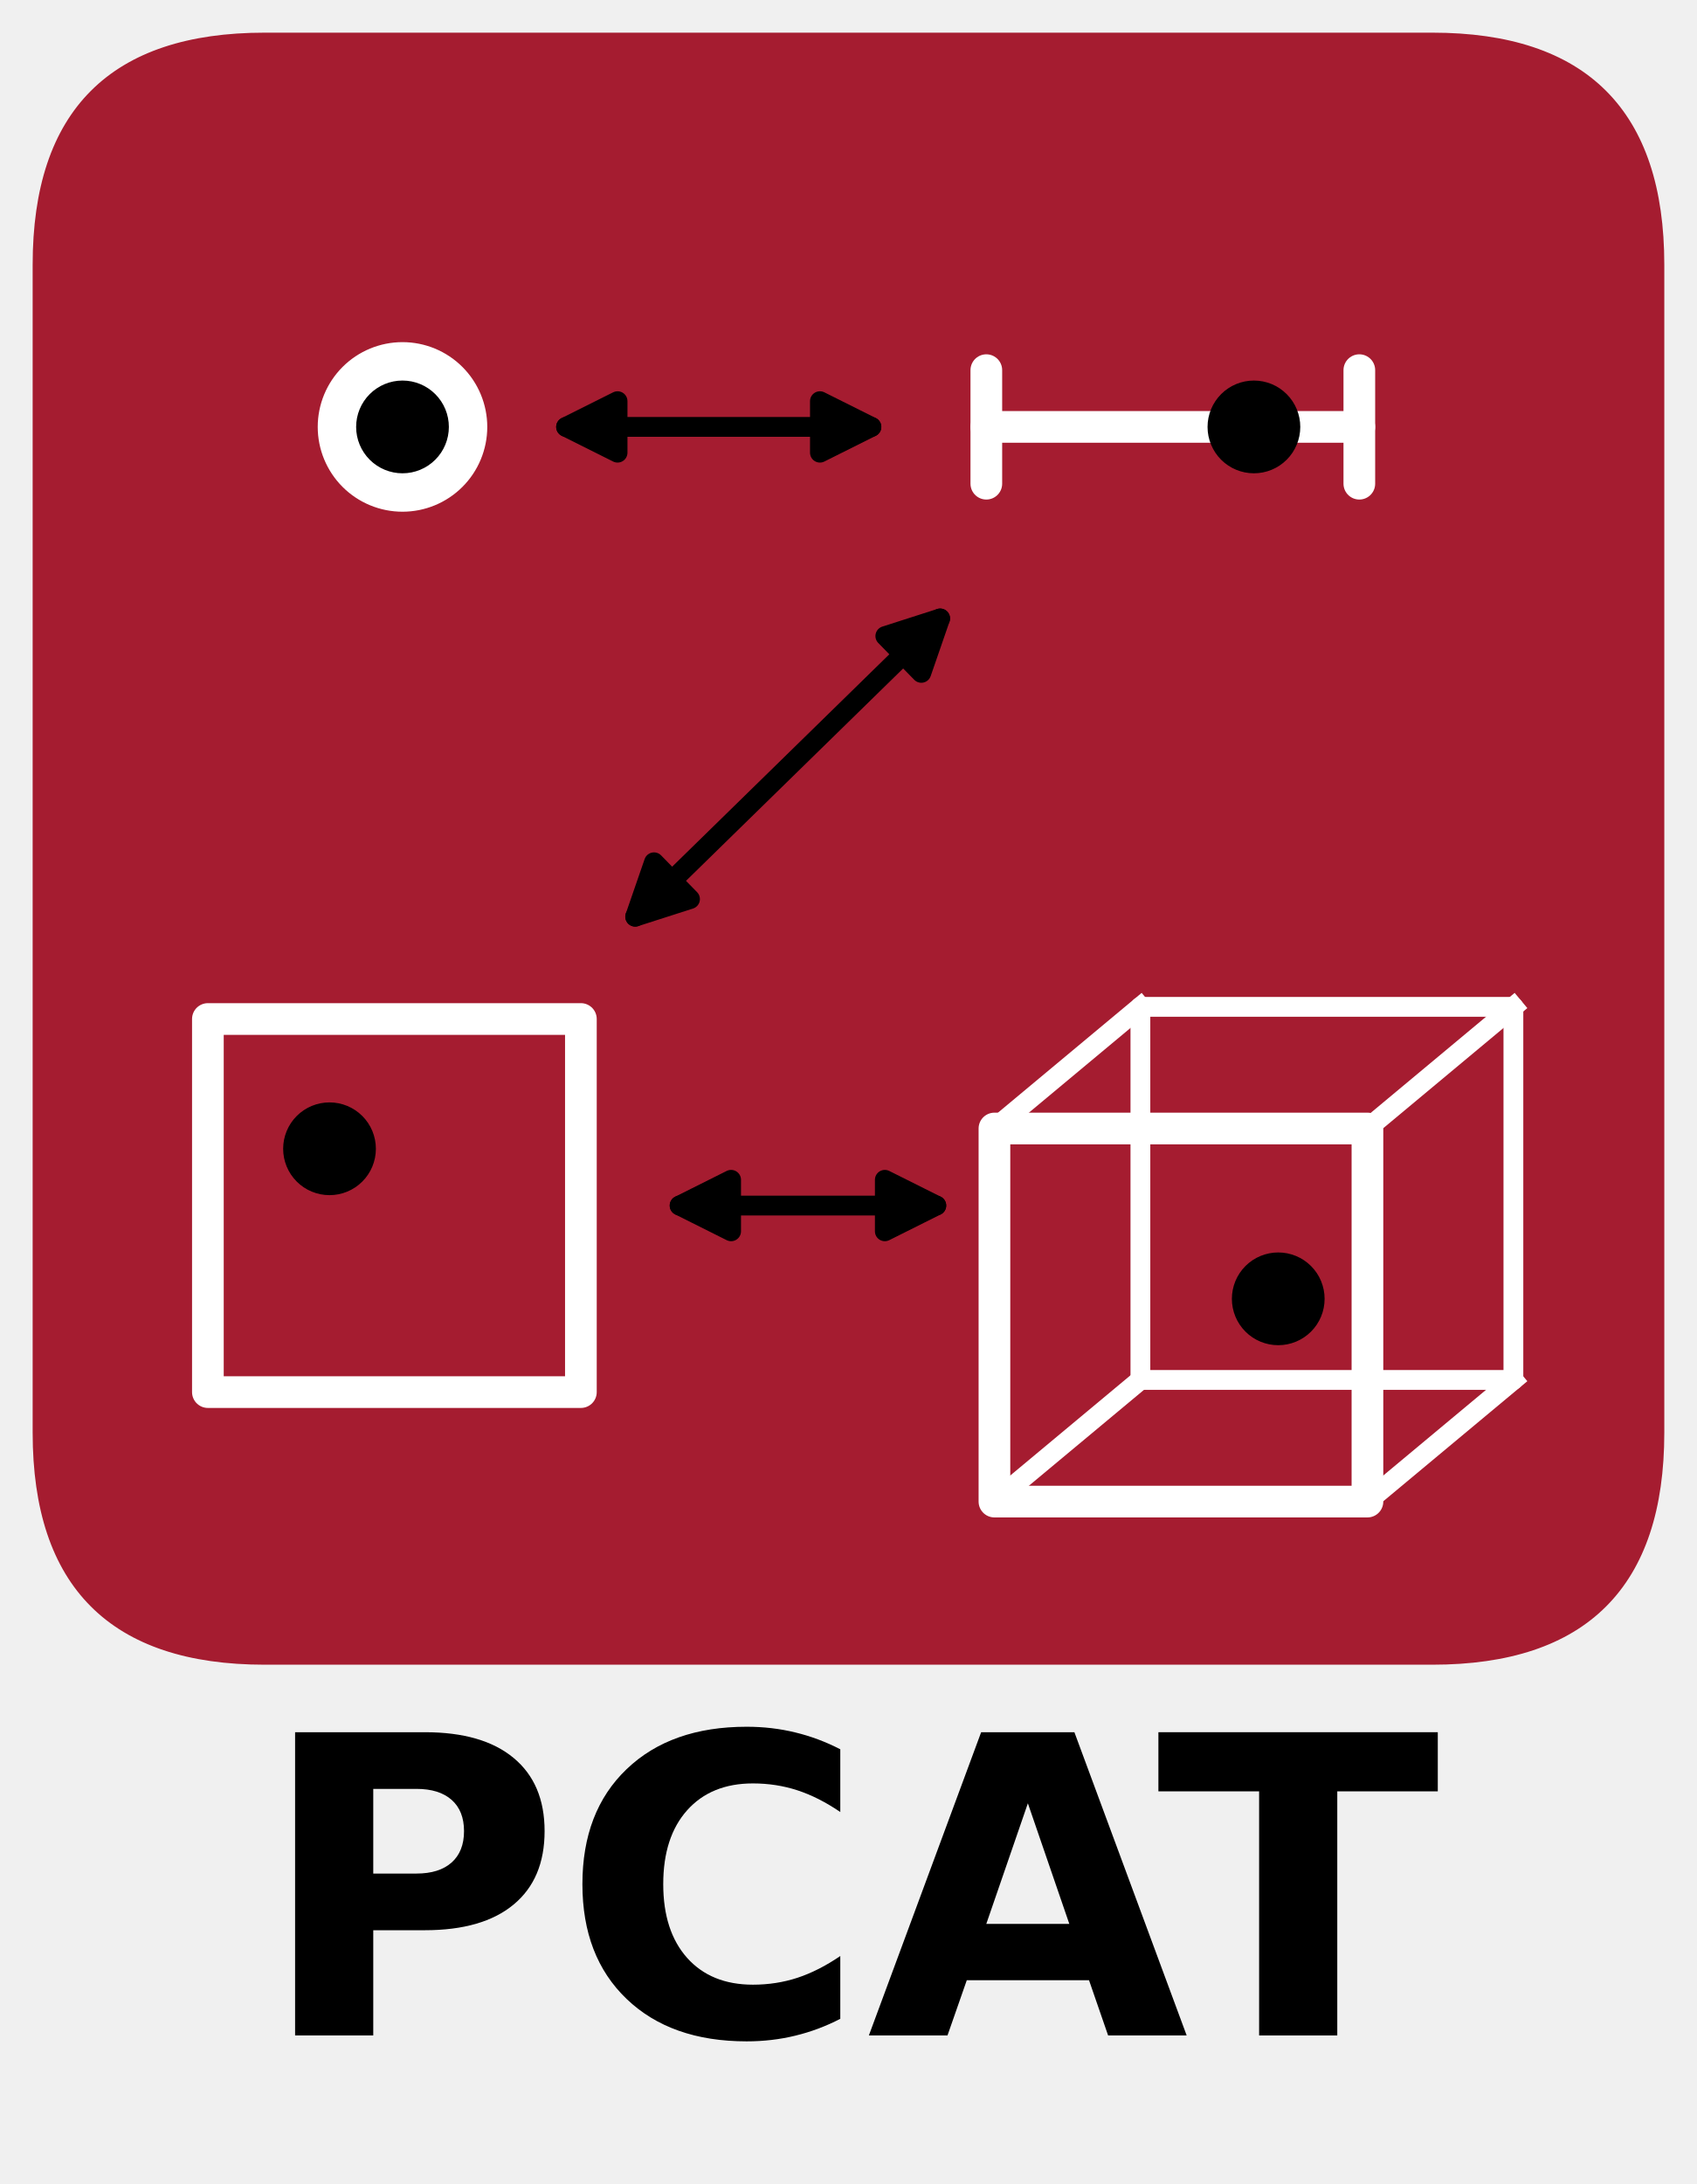
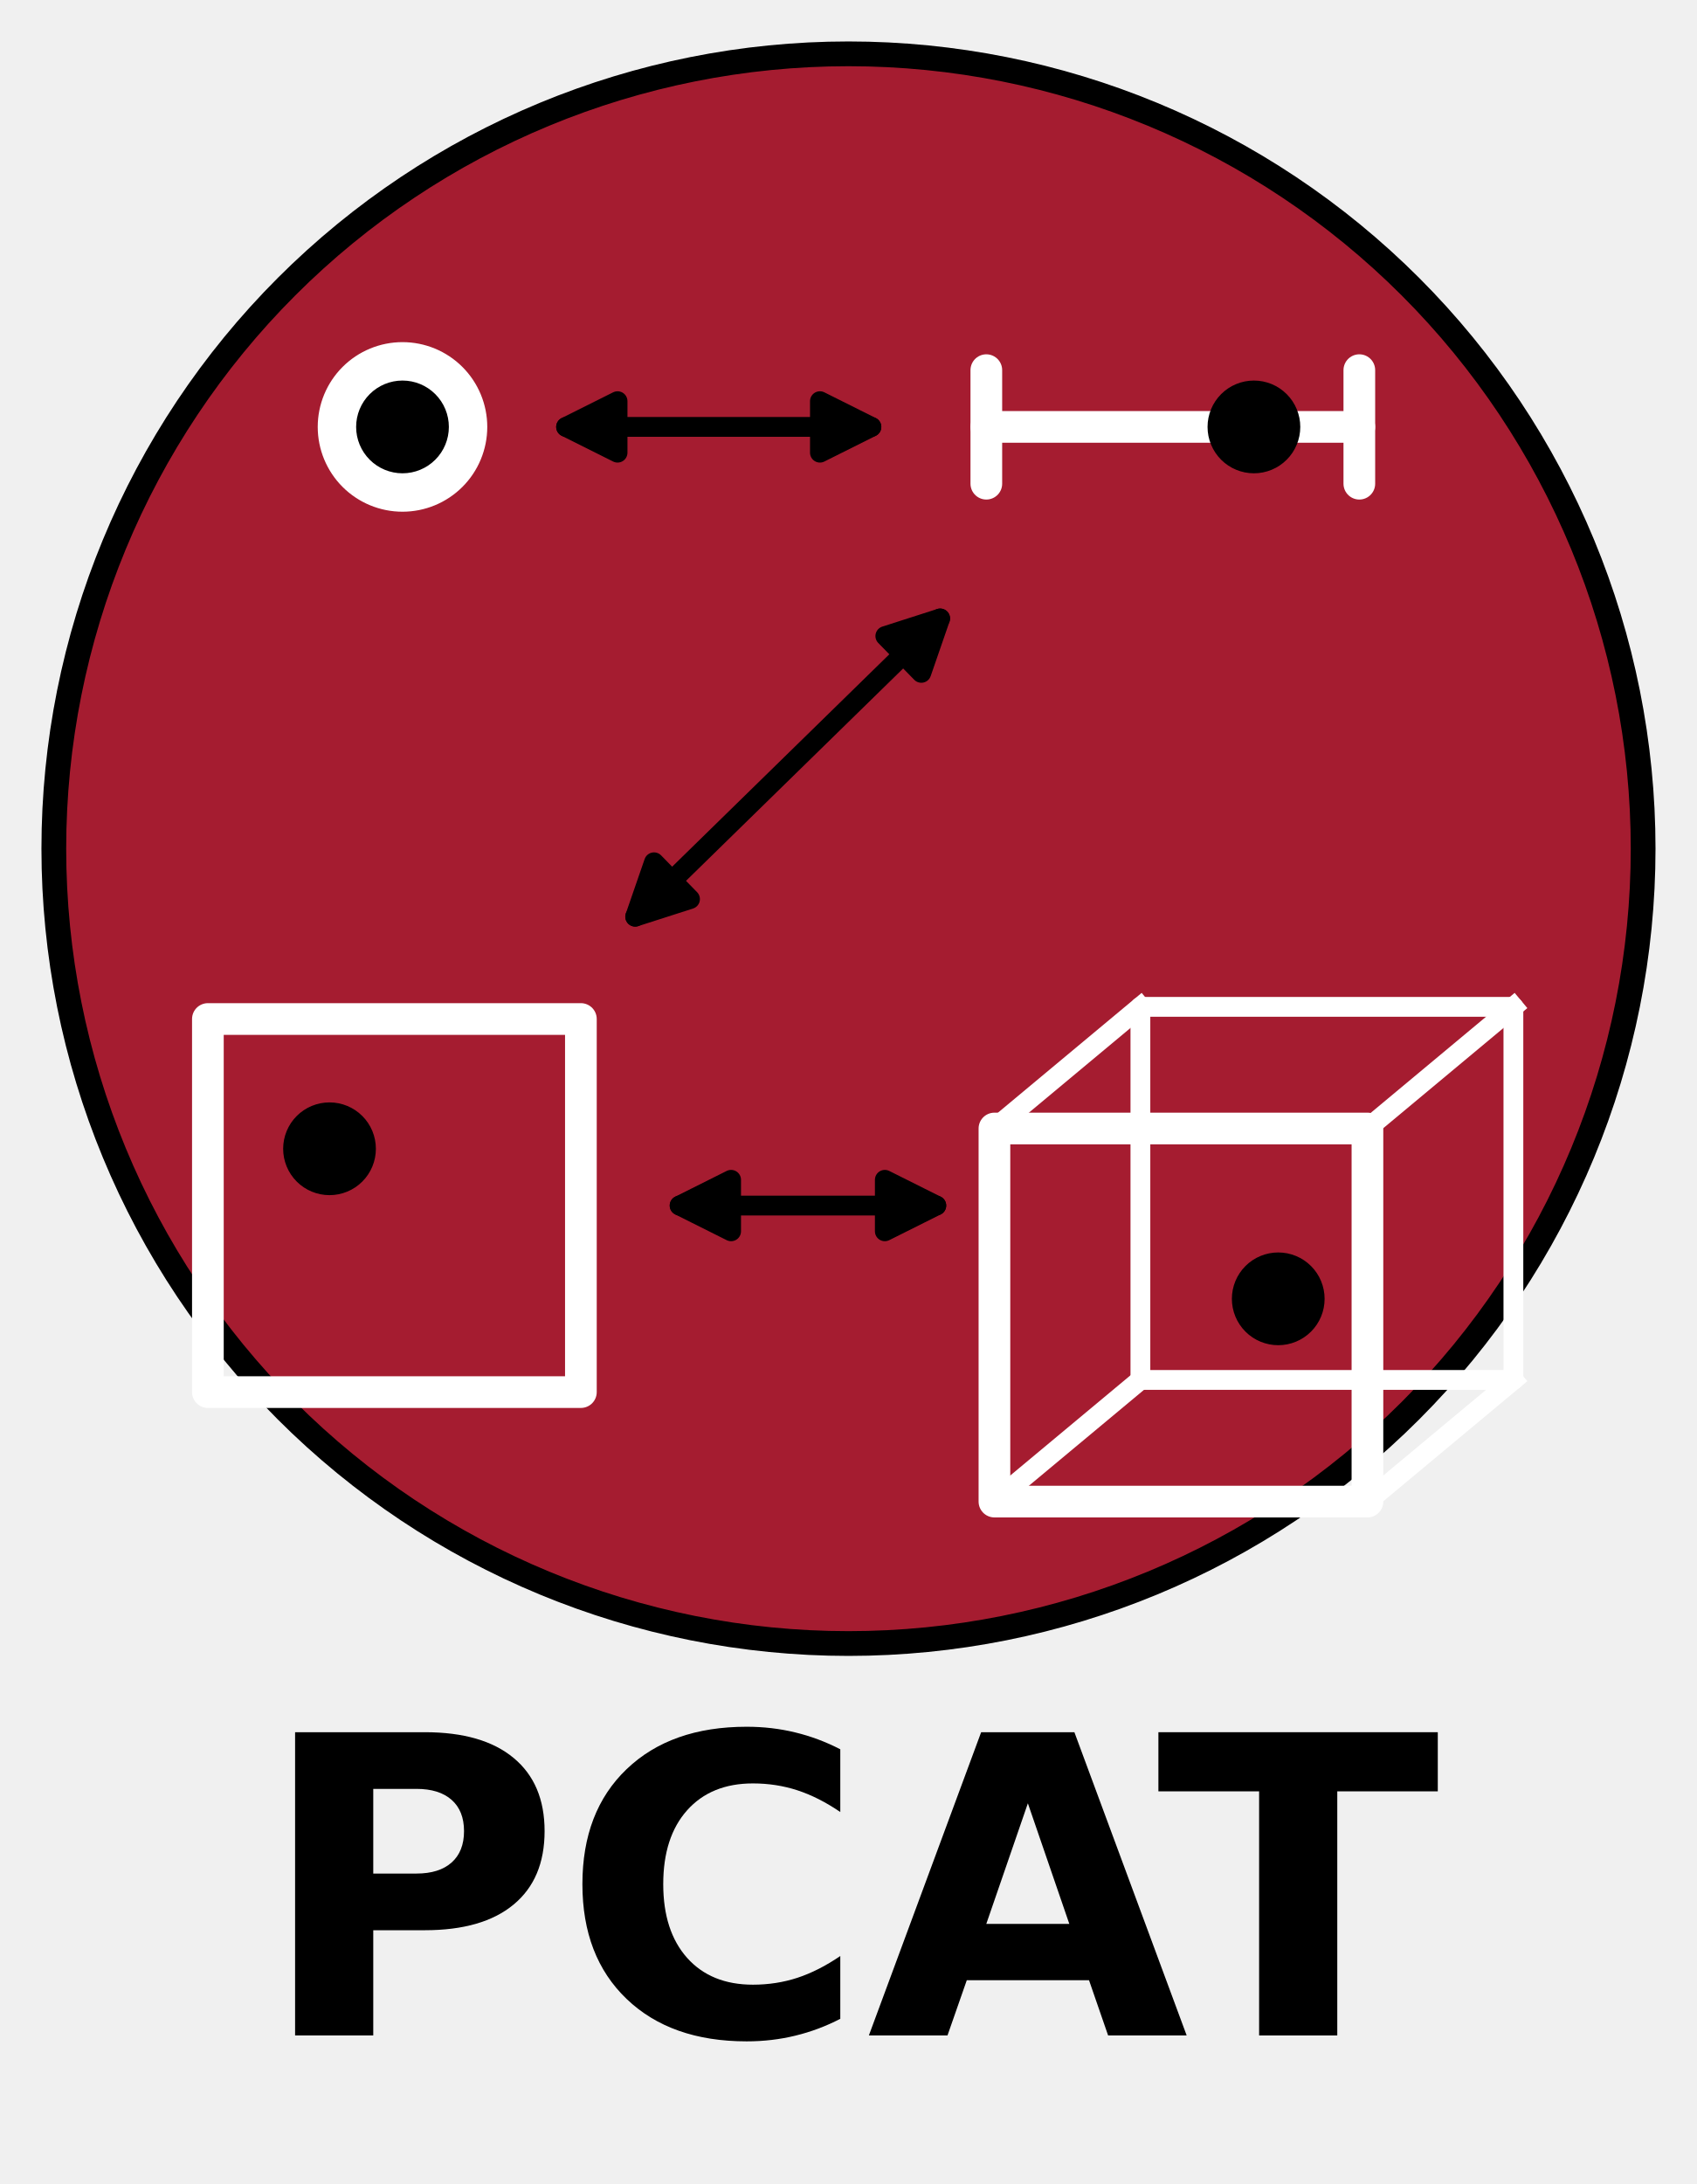
<svg xmlns="http://www.w3.org/2000/svg" xmlns:xlink="http://www.w3.org/1999/xlink" width="171.396pt" height="220.536pt" viewBox="0 0 171.396 220.536" version="1.1">
  <defs>
    <style type="text/css">*{stroke-linejoin: round; stroke-linecap: butt}</style>
  </defs>
  <g id="figure_1">
    <g id="patch_1">
-       <path d="M 0 220.536  L 171.396 220.536  L 171.396 0  L 0 0  L 0 220.536  z " style="fill: none" />
+       <path d="M 0 220.536 L 171.396 220.536 L 171.396 0 L 0 0 L 0 220.536 z " style="fill: none" />
    </g>
    <g id="axes_1">
      <g id="patch_2">
-         <path d="M 26.73 167.598  L 144.666 167.598  Q 167.598 167.598 167.598 144.666  L 167.598 26.73  Q 167.598 3.798 144.666 3.798  L 26.73 3.798  Q 3.798 3.798 3.798 26.73  L 3.798 144.666  Q 3.798 167.598 26.73 167.598  z " clip-path="url(#p81ef2be12a)" style="fill: #a51c30; stroke: #a51c30; stroke-linejoin: miter" />
+         <path d="M 85.698 165.96 C 106.984 165.96 127.401 157.503 142.452 142.452 C 157.503 127.401 165.96 106.984 165.96 85.698 C 165.96 64.412 157.503 43.995 142.452 28.944 C 127.401 13.893 106.984 5.436 85.698 5.436 C 64.412 5.436 43.995 13.893 28.944 28.944 C 13.893 43.995 5.436 64.412 5.436 85.698 C 5.436 106.984 13.893 127.401 28.944 142.452 C 43.995 157.503 64.412 165.96 85.698 165.96 z " clip-path="url(#p1abf19fbaa)" style="fill: #a51c30; stroke: #000000; stroke-width: 2.5; stroke-linejoin: miter" />
      </g>
      <g id="PathCollection_1">
        <defs>
-           <path id="m750e3c7d0a" d="M 0 8.062  C 2.138 8.062 4.189 7.213 5.701 5.701  C 7.213 4.189 8.062 2.138 8.062 0  C 8.062 -2.138 7.213 -4.189 5.701 -5.701  C 4.189 -7.213 2.138 -8.062 0 -8.062  C -2.138 -8.062 -4.189 -7.213 -5.701 -5.701  C -7.213 -4.189 -8.062 -2.138 -8.062 0  C -8.062 2.138 -7.213 4.189 -5.701 5.701  C -4.189 7.213 -2.138 8.062 0 8.062  z " style="stroke: #ffffff" />
+           <path id="m524025c2b0" d="M 0 8.062 C 2.138 8.062 4.189 7.213 5.701 5.701 C 7.213 4.189 8.062 2.138 8.062 0 C 8.062 -2.138 7.213 -4.189 5.701 -5.701 C 4.189 -7.213 2.138 -8.062 0 -8.062 C -2.138 -8.062 -4.189 -7.213 -5.701 -5.701 C -7.213 -4.189 -8.062 -2.138 -8.062 0 C -8.062 2.138 -7.213 4.189 -5.701 5.701 C -4.189 7.213 -2.138 8.062 0 8.062 z " style="stroke: #ffffff" />
        </defs>
-         <g clip-path="url(#p81ef2be12a)">
-           <use xlink:href="#m750e3c7d0a" x="40.653" y="43.11" style="fill: #ffffff; stroke: #ffffff" />
+         <g clip-path="url(#p1abf19fbaa)">
+           <use xlink:href="#m524025c2b0" x="40.653" y="43.11" style="fill: #ffffff; stroke: #ffffff" />
        </g>
      </g>
      <g id="line2d_1">
-         <path d="M 99.621 43.11  L 137.295 43.11  " clip-path="url(#p81ef2be12a)" style="fill: none; stroke: #ffffff; stroke-width: 3.2; stroke-linecap: round" />
+         <path d="M 99.621 43.11 L 137.295 43.11 " clip-path="url(#p1abf19fbaa)" style="fill: none; stroke: #ffffff; stroke-width: 3.2; stroke-linecap: round" />
      </g>
      <g id="line2d_2">
-         <path d="M 99.621 48.843  L 99.621 37.377  " clip-path="url(#p81ef2be12a)" style="fill: none; stroke: #ffffff; stroke-width: 3.2; stroke-linecap: round" />
+         <path d="M 99.621 48.843 L 99.621 37.377 " clip-path="url(#p1abf19fbaa)" style="fill: none; stroke: #ffffff; stroke-width: 3.2; stroke-linecap: round" />
      </g>
      <g id="line2d_3">
-         <path d="M 137.295 48.843  L 137.295 37.377  " clip-path="url(#p81ef2be12a)" style="fill: none; stroke: #ffffff; stroke-width: 3.2; stroke-linecap: round" />
+         <path d="M 137.295 48.843 L 137.295 37.377 " clip-path="url(#p1abf19fbaa)" style="fill: none; stroke: #ffffff; stroke-width: 3.2; stroke-linecap: round" />
      </g>
      <g id="patch_3">
-         <path d="M 20.997 140.571  L 58.671 140.571  L 58.671 102.897  L 20.997 102.897  L 20.997 140.571  z " clip-path="url(#p81ef2be12a)" style="fill: none; stroke: #ffffff; stroke-width: 3.2" />
+         <path d="M 20.997 140.571 L 58.671 140.571 L 58.671 102.897 L 20.997 102.897 L 20.997 140.571 z " clip-path="url(#p1abf19fbaa)" style="fill: none; stroke: #ffffff; stroke-width: 3.2" />
      </g>
      <g id="patch_4">
-         <path d="M 115.182 139.343  L 152.856 139.343  L 152.856 101.668  L 115.182 101.668  L 115.182 139.343  z " clip-path="url(#p81ef2be12a)" style="fill: none; stroke: #ffffff; stroke-width: 2" />
+         <path d="M 115.182 139.343 L 152.856 139.343 L 152.856 101.668 L 115.182 101.668 L 115.182 139.343 z " clip-path="url(#p1abf19fbaa)" style="fill: none; stroke: #ffffff; stroke-width: 2" />
      </g>
      <g id="patch_5">
-         <path d="M 100.44 151.627  L 138.114 151.627  L 138.114 113.954  L 100.44 113.954  L 100.44 151.627  z " clip-path="url(#p81ef2be12a)" style="fill: none; stroke: #ffffff; stroke-width: 3.2" />
+         <path d="M 100.44 151.627 L 138.114 151.627 L 138.114 113.954 L 100.44 113.954 L 100.44 151.627 z " clip-path="url(#p1abf19fbaa)" style="fill: none; stroke: #ffffff; stroke-width: 3.2" />
      </g>
      <g id="line2d_4">
-         <path d="M 100.44 151.627  L 115.182 139.343  " clip-path="url(#p81ef2be12a)" style="fill: none; stroke: #ffffff; stroke-width: 2; stroke-linecap: square" />
+         <path d="M 100.44 151.627 L 115.182 139.343 " clip-path="url(#p1abf19fbaa)" style="fill: none; stroke: #ffffff; stroke-width: 2; stroke-linecap: square" />
      </g>
      <g id="line2d_5">
-         <path d="M 138.114 151.627  L 152.856 139.343  " clip-path="url(#p81ef2be12a)" style="fill: none; stroke: #ffffff; stroke-width: 2; stroke-linecap: square" />
+         <path d="M 138.114 151.627 L 152.856 139.343 " clip-path="url(#p1abf19fbaa)" style="fill: none; stroke: #ffffff; stroke-width: 2; stroke-linecap: square" />
      </g>
      <g id="line2d_6">
-         <path d="M 138.114 113.954  L 152.856 101.668  " clip-path="url(#p81ef2be12a)" style="fill: none; stroke: #ffffff; stroke-width: 2; stroke-linecap: square" />
+         <path d="M 138.114 113.954 L 152.856 101.668 " clip-path="url(#p1abf19fbaa)" style="fill: none; stroke: #ffffff; stroke-width: 2; stroke-linecap: square" />
      </g>
      <g id="line2d_7">
-         <path d="M 100.44 113.954  L 115.182 101.668  " clip-path="url(#p81ef2be12a)" style="fill: none; stroke: #ffffff; stroke-width: 2; stroke-linecap: square" />
+         <path d="M 100.44 113.954 L 115.182 101.668 " clip-path="url(#p1abf19fbaa)" style="fill: none; stroke: #ffffff; stroke-width: 2; stroke-linecap: square" />
      </g>
      <g id="PathCollection_2">
        <defs>
-           <path id="m58bf8ff021" d="M 0 4.183  C 1.109 4.183 2.174 3.743 2.958 2.958  C 3.743 2.174 4.183 1.109 4.183 0  C 4.183 -1.109 3.743 -2.174 2.958 -2.958  C 2.174 -3.743 1.109 -4.183 0 -4.183  C -1.109 -4.183 -2.174 -3.743 -2.958 -2.958  C -3.743 -2.174 -4.183 -1.109 -4.183 0  C -4.183 1.109 -3.743 2.174 -2.958 2.958  C -2.174 3.743 -1.109 4.183 0 4.183  z " style="stroke: #000000" />
+           <path id="m453ea5f779" d="M 0 4.183 C 1.109 4.183 2.174 3.743 2.958 2.958 C 3.743 2.174 4.183 1.109 4.183 0 C 4.183 -1.109 3.743 -2.174 2.958 -2.958 C 2.174 -3.743 1.109 -4.183 0 -4.183 C -1.109 -4.183 -2.174 -3.743 -2.958 -2.958 C -3.743 -2.174 -4.183 -1.109 -4.183 0 C -4.183 1.109 -3.743 2.174 -2.958 2.958 C -2.174 3.743 -1.109 4.183 0 4.183 z " style="stroke: #000000" />
        </defs>
-         <g clip-path="url(#p81ef2be12a)">
-           <use xlink:href="#m58bf8ff021" x="40.653" y="43.11" style="stroke: #000000" />
+         <g clip-path="url(#p1abf19fbaa)">
+           <use xlink:href="#m453ea5f779" x="40.653" y="43.11" style="stroke: #000000" />
        </g>
      </g>
      <g id="PathCollection_3">
-         <g clip-path="url(#p81ef2be12a)">
-           <use xlink:href="#m58bf8ff021" x="126.648" y="43.11" style="stroke: #000000" />
+         <g clip-path="url(#p1abf19fbaa)">
+           <use xlink:href="#m453ea5f779" x="126.648" y="43.11" style="stroke: #000000" />
        </g>
      </g>
      <g id="PathCollection_4">
-         <g clip-path="url(#p81ef2be12a)">
-           <use xlink:href="#m58bf8ff021" x="33.282" y="116.001" style="stroke: #000000" />
+         <g clip-path="url(#p1abf19fbaa)">
+           <use xlink:href="#m453ea5f779" x="33.282" y="116.001" style="stroke: #000000" />
        </g>
      </g>
      <g id="PathCollection_5">
-         <g clip-path="url(#p81ef2be12a)">
-           <use xlink:href="#m58bf8ff021" x="129.105" y="131.153" style="stroke: #000000" />
+         <g clip-path="url(#p1abf19fbaa)">
+           <use xlink:href="#m453ea5f779" x="129.105" y="131.153" style="stroke: #000000" />
        </g>
      </g>
      <g id="text_1">
        <g transform="translate(25.94644 205.5352) scale(0.42 -0.42)">
          <defs>
-             <path id="DejaVuSans-Bold-33" d="M 588 4666  L 2584 4666  Q 3475 4666 3951 4270  Q 4428 3875 4428 3144  Q 4428 2409 3951 2014  Q 3475 1619 2584 1619  L 1791 1619  L 1791 0  L 588 0  L 588 4666  z M 1791 3794  L 1791 2491  L 2456 2491  Q 2806 2491 2997 2661  Q 3188 2831 3188 3144  Q 3188 3456 2997 3625  Q 2806 3794 2456 3794  L 1791 3794  z " transform="scale(0.015625)" />
-             <path id="DejaVuSans-Bold-26" d="M 4288 256  Q 3956 84 3597 -3  Q 3238 -91 2847 -91  Q 1681 -91 1000 561  Q 319 1213 319 2328  Q 319 3447 1000 4098  Q 1681 4750 2847 4750  Q 3238 4750 3597 4662  Q 3956 4575 4288 4403  L 4288 3438  Q 3953 3666 3628 3772  Q 3303 3878 2944 3878  Q 2300 3878 1931 3465  Q 1563 3053 1563 2328  Q 1563 1606 1931 1193  Q 2300 781 2944 781  Q 3303 781 3628 887  Q 3953 994 4288 1222  L 4288 256  z " transform="scale(0.015625)" />
-             <path id="DejaVuSans-Bold-24" d="M 3419 850  L 1538 850  L 1241 0  L 31 0  L 1759 4666  L 3194 4666  L 4922 0  L 3713 0  L 3419 850  z M 1838 1716  L 3116 1716  L 2478 3572  L 1838 1716  z " transform="scale(0.015625)" />
-             <path id="DejaVuSans-Bold-37" d="M 31 4666  L 4331 4666  L 4331 3756  L 2784 3756  L 2784 0  L 1581 0  L 1581 3756  L 31 3756  L 31 4666  z " transform="scale(0.015625)" />
+             <path id="DejaVuSans-Bold-33" d="M 588 4666 L 2584 4666 Q 3475 4666 3951 4270 Q 4428 3875 4428 3144 Q 4428 2409 3951 2014 Q 3475 1619 2584 1619 L 1791 1619 L 1791 0 L 588 0 L 588 4666 z M 1791 3794 L 1791 2491 L 2456 2491 Q 2806 2491 2997 2661 Q 3188 2831 3188 3144 Q 3188 3456 2997 3625 Q 2806 3794 2456 3794 L 1791 3794 z " transform="scale(0.015625)" />
+             <path id="DejaVuSans-Bold-26" d="M 4288 256 Q 3956 84 3597 -3 Q 3238 -91 2847 -91 Q 1681 -91 1000 561 Q 319 1213 319 2328 Q 319 3447 1000 4098 Q 1681 4750 2847 4750 Q 3238 4750 3597 4662 Q 3956 4575 4288 4403 L 4288 3438 Q 3953 3666 3628 3772 Q 3303 3878 2944 3878 Q 2300 3878 1931 3465 Q 1563 3053 1563 2328 Q 1563 1606 1931 1193 Q 2300 781 2944 781 Q 3303 781 3628 887 Q 3953 994 4288 1222 L 4288 256 z " transform="scale(0.015625)" />
+             <path id="DejaVuSans-Bold-24" d="M 3419 850 L 1538 850 L 1241 0 L 31 0 L 1759 4666 L 3194 4666 L 4922 0 L 3713 0 L 3419 850 z M 1838 1716 L 3116 1716 L 2478 3572 L 1838 1716 z " transform="scale(0.015625)" />
+             <path id="DejaVuSans-Bold-37" d="M 31 4666 L 4331 4666 L 4331 3756 L 2784 3756 L 2784 0 L 1581 0 L 1581 3756 L 31 3756 L 31 4666 z " transform="scale(0.015625)" />
          </defs>
          <use xlink:href="#DejaVuSans-Bold-33" />
          <use xlink:href="#DejaVuSans-Bold-26" transform="translate(73.29688 0)" />
          <use xlink:href="#DejaVuSans-Bold-24" transform="translate(146.6875 0)" />
          <use xlink:href="#DejaVuSans-Bold-37" transform="translate(216.3125 0)" />
        </g>
      </g>
      <g id="patch_6">
-         <path d="M 57.175 43.11  Q 72.595 43.11 88.014 43.11  " clip-path="url(#p81ef2be12a)" style="fill: none; stroke: #000000; stroke-width: 2; stroke-linecap: round" />
-         <path d="M 62.375 45.71  L 57.175 43.11  L 62.375 40.51  z " clip-path="url(#p81ef2be12a)" style="stroke: #000000; stroke-width: 2; stroke-linecap: round" />
-         <path d="M 82.814 40.51  L 88.014 43.11  L 82.814 45.71  z " clip-path="url(#p81ef2be12a)" style="stroke: #000000; stroke-width: 2; stroke-linecap: round" />
+         <path d="M 57.175 43.11 Q 72.595 43.11 88.014 43.11 " clip-path="url(#p1abf19fbaa)" style="fill: none; stroke: #000000; stroke-width: 2; stroke-linecap: round" />
+         <path d="M 62.375 45.71 L 57.175 43.11 L 62.375 40.51 z " clip-path="url(#p1abf19fbaa)" style="stroke: #000000; stroke-width: 2; stroke-linecap: round" />
+         <path d="M 82.814 40.51 L 88.014 43.11 L 82.814 45.71 z " clip-path="url(#p1abf19fbaa)" style="stroke: #000000; stroke-width: 2; stroke-linecap: round" />
      </g>
      <g id="patch_7">
-         <path d="M 94.956 62.45  Q 79.556 77.508 64.156 92.565  " clip-path="url(#p81ef2be12a)" style="fill: none; stroke: #000000; stroke-width: 2; stroke-linecap: round" />
-         <path d="M 89.42 64.226  L 94.956 62.45  L 93.055 67.944  z " clip-path="url(#p81ef2be12a)" style="stroke: #000000; stroke-width: 2; stroke-linecap: round" />
-         <path d="M 69.692 90.789  L 64.156 92.565  L 66.056 87.071  z " clip-path="url(#p81ef2be12a)" style="stroke: #000000; stroke-width: 2; stroke-linecap: round" />
+         <path d="M 94.956 62.45 Q 79.556 77.508 64.156 92.565 " clip-path="url(#p1abf19fbaa)" style="fill: none; stroke: #000000; stroke-width: 2; stroke-linecap: round" />
+         <path d="M 89.42 64.226 L 94.956 62.45 L 93.055 67.944 z " clip-path="url(#p1abf19fbaa)" style="stroke: #000000; stroke-width: 2; stroke-linecap: round" />
+         <path d="M 69.692 90.789 L 64.156 92.565 L 66.056 87.071 z " clip-path="url(#p1abf19fbaa)" style="stroke: #000000; stroke-width: 2; stroke-linecap: round" />
      </g>
      <g id="patch_8">
-         <path d="M 68.643 121.734  Q 81.606 121.734 94.569 121.734  " clip-path="url(#p81ef2be12a)" style="fill: none; stroke: #000000; stroke-width: 2; stroke-linecap: round" />
-         <path d="M 73.843 124.334  L 68.643 121.734  L 73.843 119.134  z " clip-path="url(#p81ef2be12a)" style="stroke: #000000; stroke-width: 2; stroke-linecap: round" />
-         <path d="M 89.369 119.134  L 94.569 121.734  L 89.369 124.334  z " clip-path="url(#p81ef2be12a)" style="stroke: #000000; stroke-width: 2; stroke-linecap: round" />
+         <path d="M 68.643 121.734 Q 81.606 121.734 94.569 121.734 " clip-path="url(#p1abf19fbaa)" style="fill: none; stroke: #000000; stroke-width: 2; stroke-linecap: round" />
+         <path d="M 73.843 124.334 L 68.643 121.734 L 73.843 119.134 z " clip-path="url(#p1abf19fbaa)" style="stroke: #000000; stroke-width: 2; stroke-linecap: round" />
+         <path d="M 89.369 119.134 L 94.569 121.734 L 89.369 124.334 z " clip-path="url(#p1abf19fbaa)" style="stroke: #000000; stroke-width: 2; stroke-linecap: round" />
      </g>
    </g>
  </g>
  <defs>
-     <clipPath id="p81ef2be12a">
+     <clipPath id="p1abf19fbaa">
      <rect x="2.16" y="2.16" width="167.076" height="216.216" />
    </clipPath>
  </defs>
</svg>
